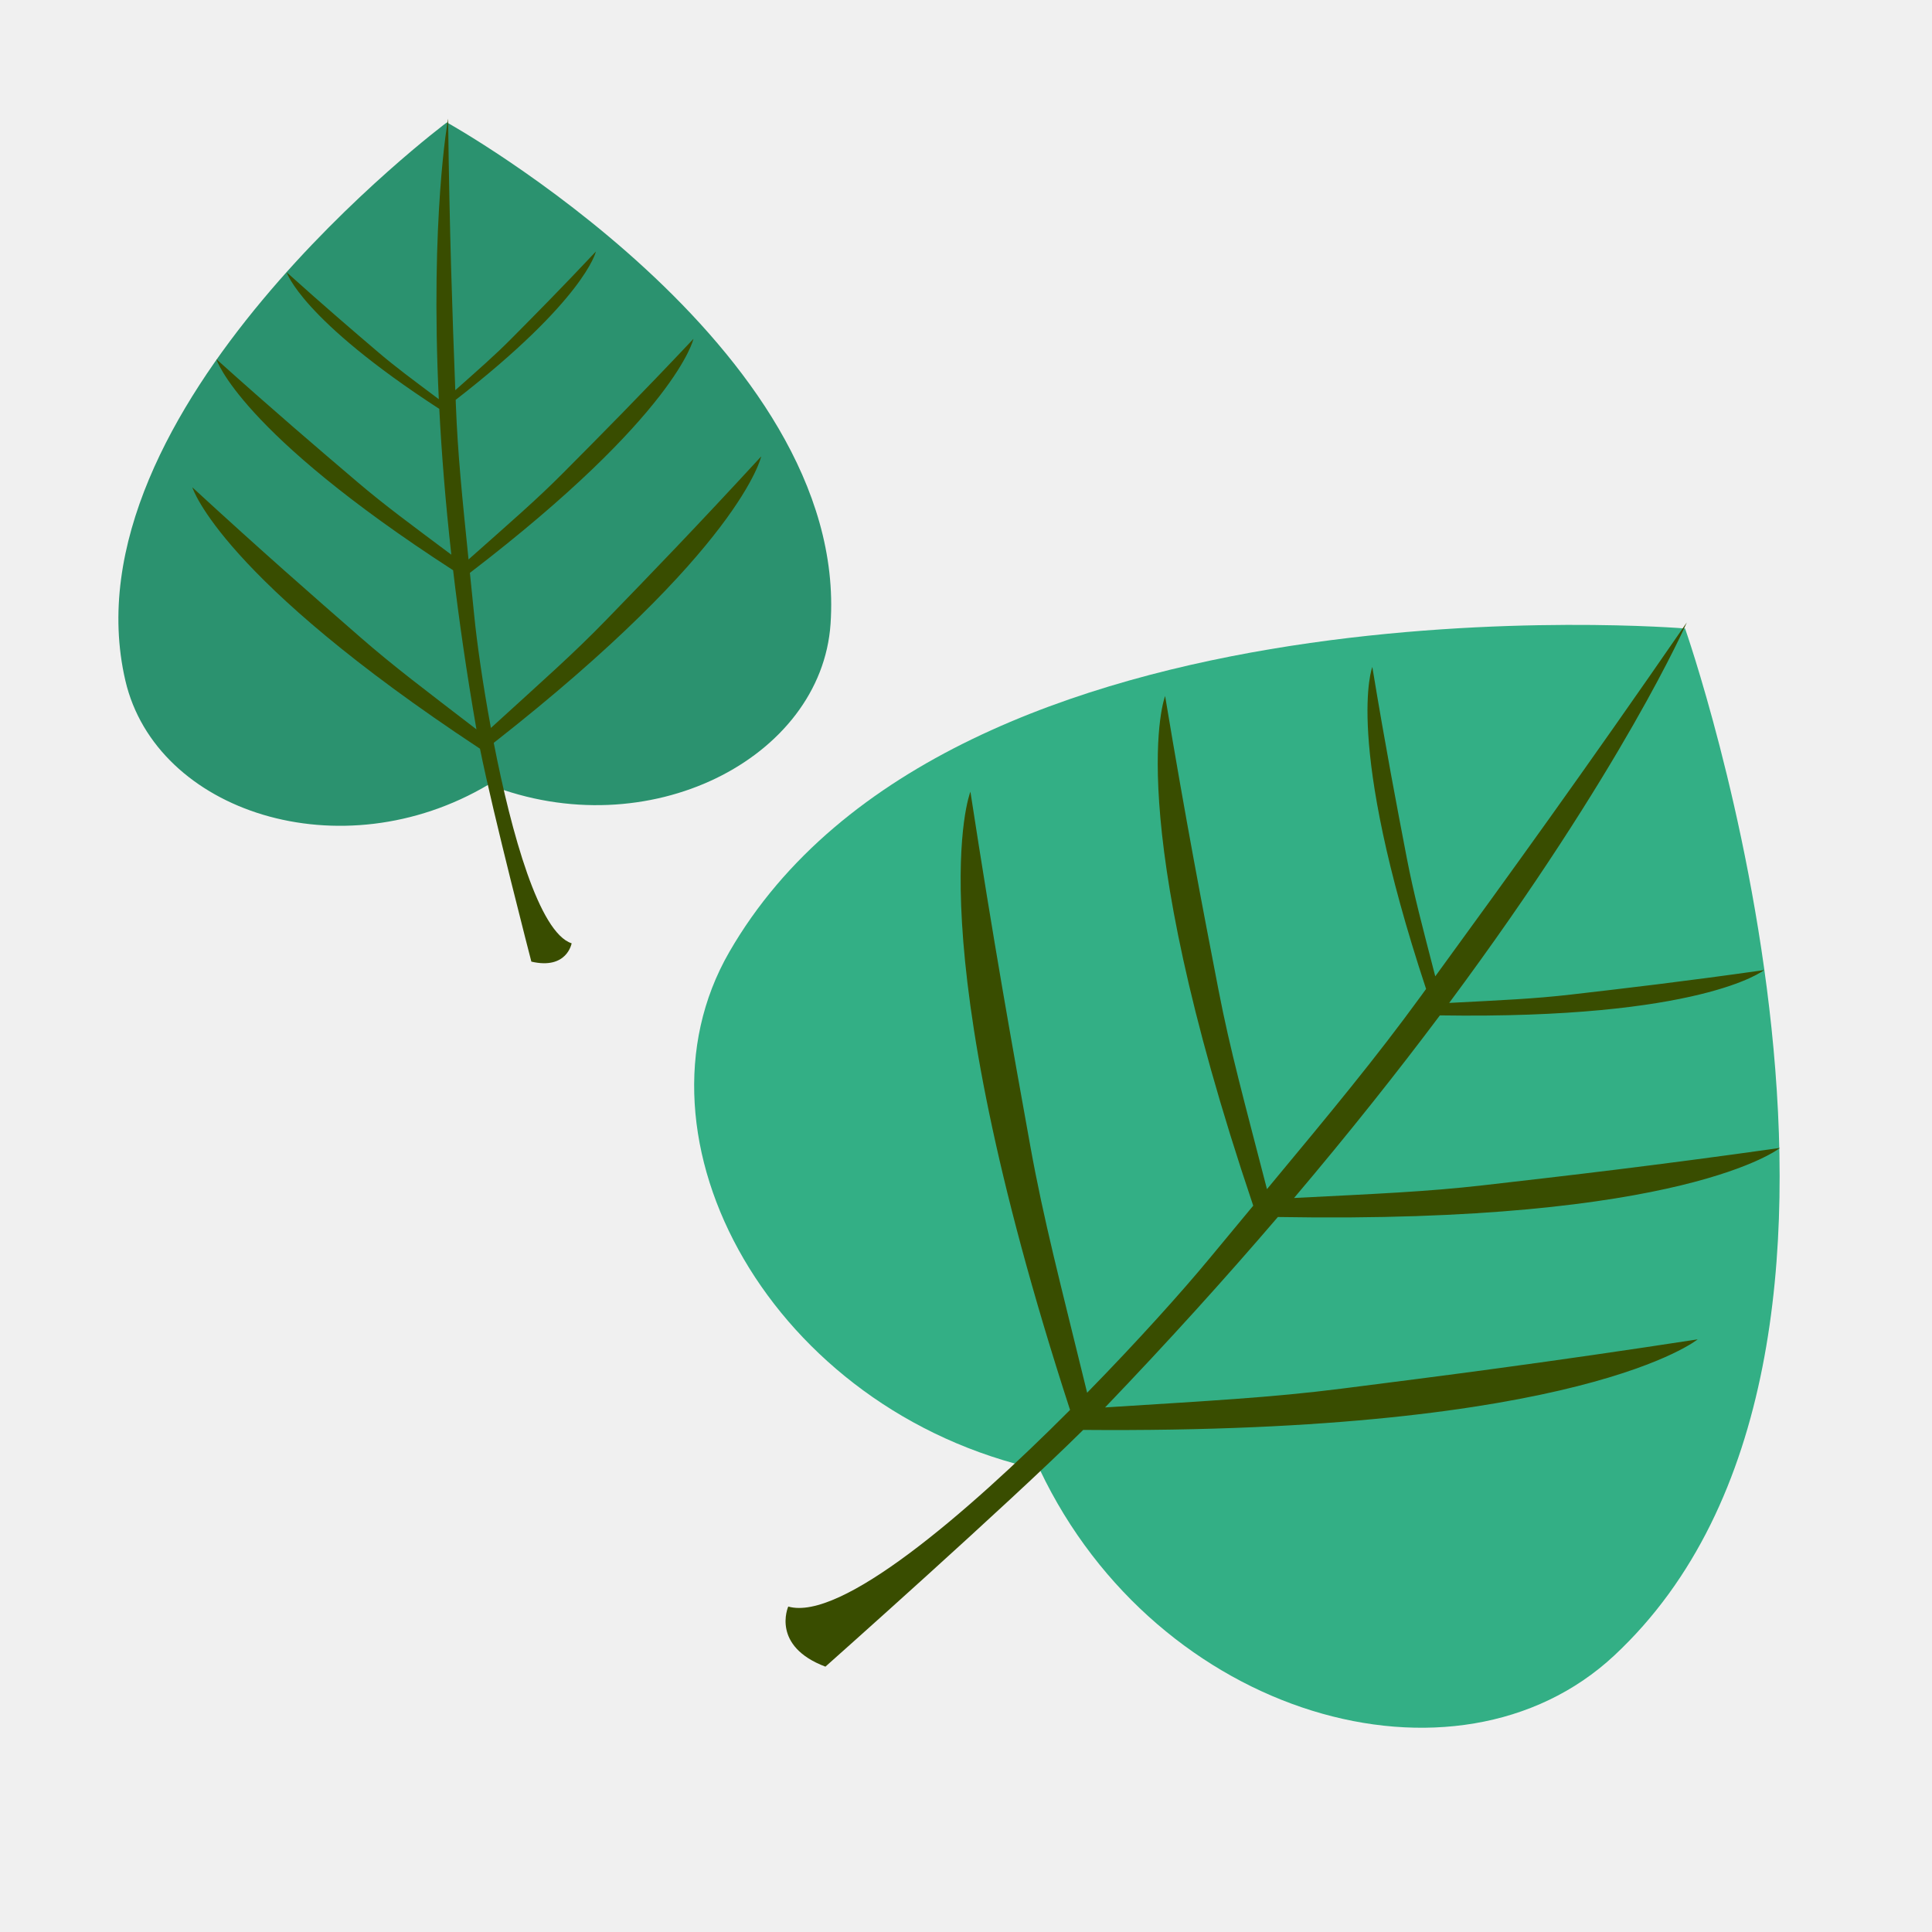
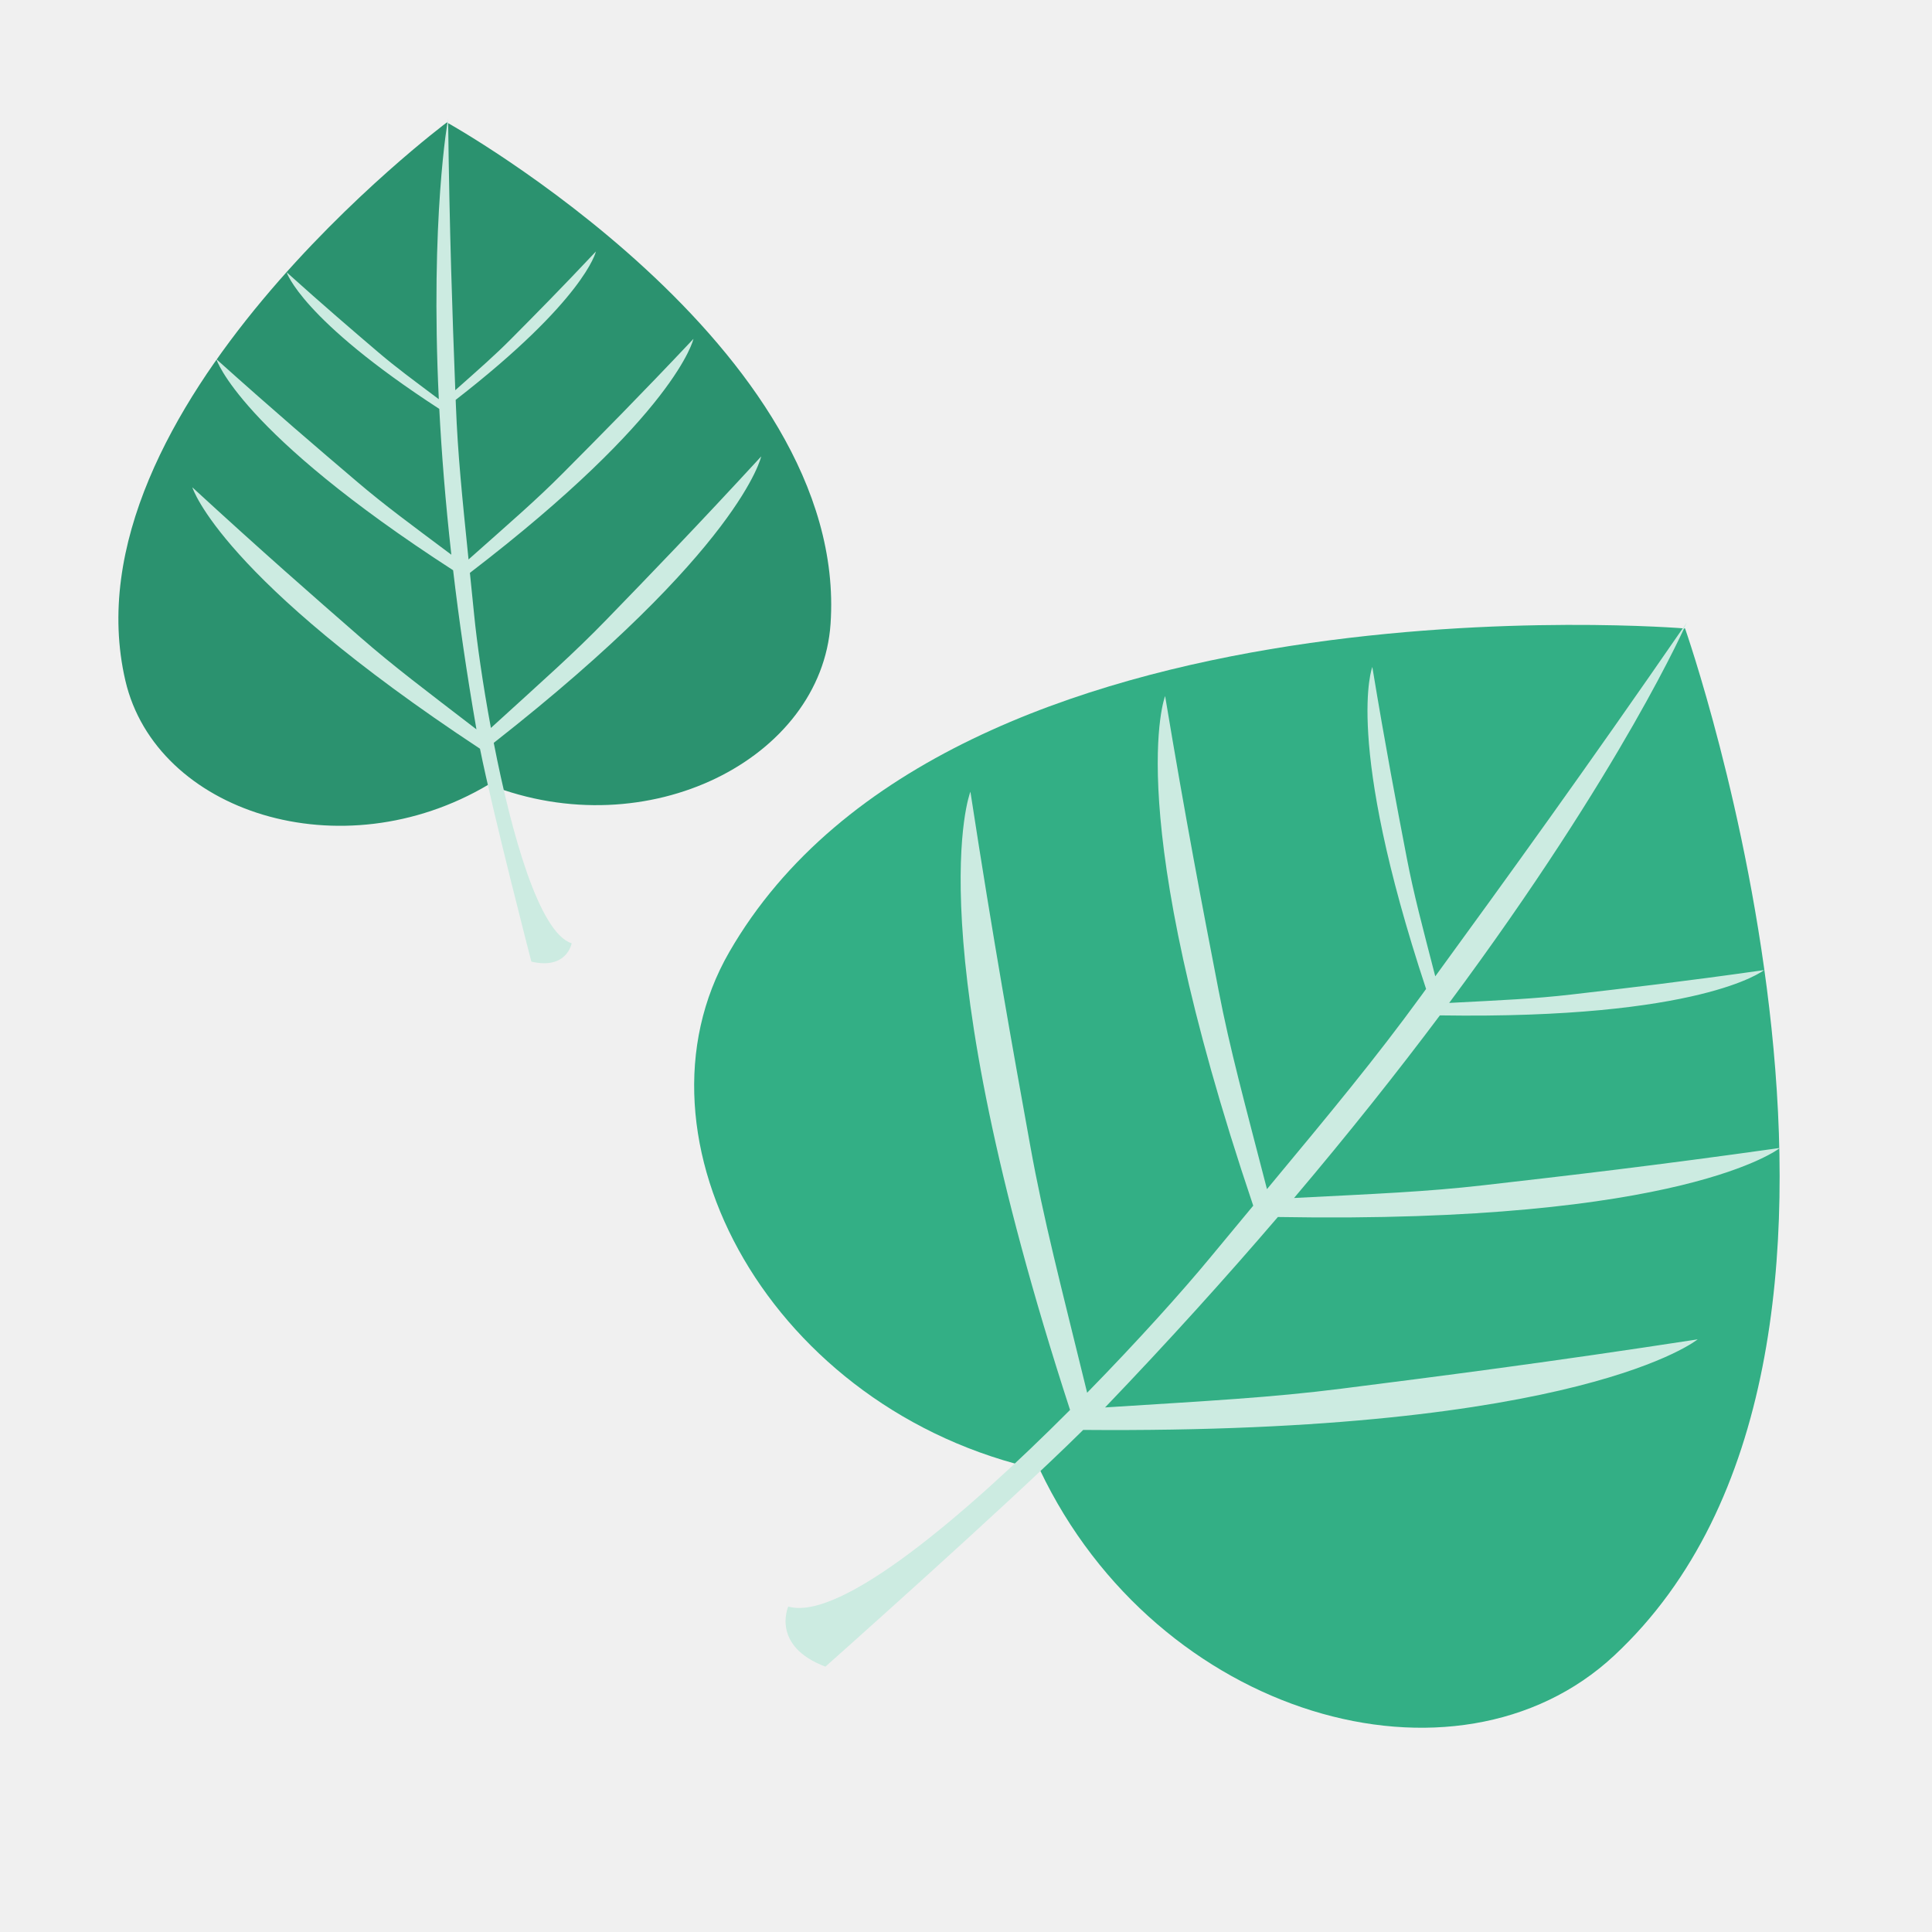
<svg xmlns="http://www.w3.org/2000/svg" width="64" height="64" viewBox="0 0 64 64" fill="none">
-   <g clip-path="url(#clip0_955_6131)">
+   <g clip-path="url(#clip0_972_60639)">
    <path d="M55.82 20.819C55.82 20.819 31.506 18.786 24.156 31.541C20.591 37.729 25.575 46.743 34.446 48.687C38.342 56.891 48.248 59.712 53.472 54.843C64.24 44.806 55.82 20.819 55.82 20.819Z" fill="#33AF85" />
-     <path d="M55.878 20.619C55.878 20.619 53.776 25.454 48.006 33.223C49.752 33.132 50.825 33.087 52.051 32.945C53.868 32.735 55.744 32.518 58.437 32.136C58.401 32.164 56.339 33.768 47.698 33.636C46.302 35.498 44.698 37.523 42.867 39.685C45.585 39.546 47.245 39.48 49.142 39.263C51.938 38.943 54.823 38.611 58.964 38.027C58.944 38.043 55.795 40.551 42.331 40.315C40.62 42.312 38.717 44.421 36.607 46.623C40.049 46.403 42.092 46.299 44.44 46.001C47.798 45.575 51.263 45.132 56.238 44.368C56.238 44.368 52.394 47.505 35.882 47.368C33.394 49.835 27.372 55.184 27.343 55.21C25.544 54.529 26.102 53.243 26.112 53.219C27.846 53.715 31.981 50.181 35.447 46.706C30.326 30.962 32.124 26.282 32.146 26.226C32.911 31.201 33.53 34.638 34.131 37.969C34.572 40.413 35.117 42.474 36.013 46.136C37.699 44.413 39.178 42.762 40.068 41.685C40.584 41.06 41.065 40.481 41.515 39.94C37.099 26.861 38.596 23.057 38.596 23.057C39.282 27.182 39.831 30.033 40.365 32.796C40.749 34.783 41.214 36.465 41.97 39.392C44.106 36.821 45.559 35.07 47.075 32.989C47.131 32.913 47.185 32.836 47.241 32.76C44.509 24.509 45.46 22.094 45.46 22.094C45.903 24.777 46.258 26.632 46.603 28.429C46.835 29.633 47.112 30.666 47.545 32.342C49.941 29.051 52.46 25.576 55.878 20.619Z" fill="#394D00" />
+     <path d="M55.878 20.619C55.878 20.619 53.776 25.454 48.006 33.223C49.752 33.132 50.825 33.087 52.051 32.945C53.868 32.735 55.744 32.518 58.437 32.136C58.401 32.164 56.338 33.768 47.698 33.636C46.302 35.498 44.698 37.523 42.867 39.685C45.585 39.546 47.245 39.48 49.142 39.263C51.938 38.943 54.823 38.611 58.964 38.027C58.944 38.043 55.795 40.551 42.331 40.315C40.62 42.312 38.717 44.421 36.607 46.623C40.049 46.403 42.092 46.299 44.44 46.001C47.798 45.575 51.263 45.132 56.238 44.368C56.238 44.368 52.394 47.505 35.882 47.368C33.394 49.835 27.372 55.184 27.343 55.21C25.544 54.529 26.102 53.243 26.112 53.219C27.846 53.715 31.981 50.181 35.447 46.706C30.326 30.962 32.124 26.282 32.146 26.226C32.911 31.201 33.529 34.638 34.131 37.969C34.572 40.413 35.117 42.474 36.013 46.136C37.699 44.413 39.178 42.762 40.068 41.685C40.584 41.06 41.065 40.481 41.515 39.94C37.099 26.861 38.596 23.057 38.596 23.057C39.282 27.182 39.831 30.033 40.365 32.796C40.749 34.783 41.214 36.465 41.97 39.392C44.106 36.821 45.559 35.07 47.075 32.989C47.131 32.913 47.185 32.836 47.241 32.76C44.509 24.509 45.46 22.094 45.46 22.094C45.903 24.777 46.258 26.632 46.603 28.429C46.835 29.633 47.112 30.666 47.545 32.342C49.941 29.051 52.46 25.576 55.878 20.619Z" fill="#CCEBE1" />
    <path d="M14.803 4.055C14.803 4.055 28.144 11.48 27.513 20.67C27.207 25.128 21.473 28.073 16.186 25.989C11.3 28.892 5.17 26.902 4.154 22.55C2.062 13.579 14.803 4.055 14.803 4.055Z" fill="#2B926F" />
-     <path d="M14.844 3.93C14.89 7.697 14.985 10.38 15.082 12.926C15.892 12.206 16.396 11.767 16.936 11.222C17.743 10.409 18.575 9.569 19.741 8.33C19.735 8.356 19.356 9.94 15.095 13.246C15.097 13.306 15.099 13.367 15.102 13.427C15.163 15.036 15.309 16.453 15.521 18.533C16.934 17.277 17.762 16.566 18.654 15.668C19.896 14.419 21.176 13.129 22.972 11.225C22.972 11.225 22.421 13.723 15.566 18.977C15.611 19.415 15.659 19.883 15.709 20.388C15.795 21.258 15.987 22.631 16.262 24.114C18.005 22.525 19.007 21.645 20.089 20.528C21.563 19.008 23.083 17.437 25.216 15.119C25.216 15.119 24.559 18.176 16.356 24.608C16.945 27.623 17.861 30.901 18.936 31.248C18.936 31.248 18.785 32.131 17.602 31.855C17.602 31.855 16.333 26.957 15.9 24.802C7.322 19.145 6.381 16.176 6.371 16.143C8.689 18.275 10.335 19.713 11.931 21.105C13.047 22.079 14.072 22.846 15.783 24.161C15.456 22.282 15.202 20.523 15.01 18.89C7.91 14.3 7.167 11.898 7.167 11.898C9.115 13.645 10.497 14.825 11.838 15.966C12.748 16.741 13.588 17.355 14.951 18.375C14.754 16.612 14.627 15 14.552 13.545C9.977 10.574 9.496 9.02 9.496 9.02C10.762 10.158 11.66 10.926 12.531 11.669C13.118 12.17 13.661 12.567 14.536 13.224C14.25 7.208 14.837 3.965 14.844 3.93Z" fill="#394D00" />
+     <path d="M14.844 3.93C14.89 7.697 14.985 10.38 15.082 12.926C15.892 12.206 16.396 11.767 16.936 11.222C17.743 10.409 18.575 9.569 19.741 8.33C19.735 8.356 19.356 9.94 15.095 13.246C15.097 13.306 15.099 13.367 15.102 13.427C15.163 15.036 15.309 16.453 15.521 18.533C16.934 17.277 17.762 16.566 18.654 15.668C19.896 14.419 21.176 13.129 22.972 11.225C22.972 11.225 22.421 13.723 15.566 18.977C15.611 19.415 15.659 19.883 15.709 20.388C15.795 21.258 15.987 22.631 16.262 24.114C18.005 22.525 19.007 21.645 20.089 20.528C21.563 19.008 23.083 17.437 25.216 15.119C25.216 15.119 24.559 18.176 16.356 24.608C16.945 27.623 17.861 30.901 18.936 31.248C18.936 31.248 18.785 32.131 17.602 31.855C17.602 31.855 16.333 26.957 15.9 24.802C7.322 19.145 6.381 16.176 6.371 16.143C8.689 18.275 10.335 19.713 11.931 21.105C13.047 22.079 14.072 22.846 15.783 24.161C15.456 22.282 15.202 20.523 15.01 18.89C7.91 14.3 7.167 11.898 7.167 11.898C9.115 13.645 10.497 14.825 11.838 15.966C12.748 16.741 13.588 17.355 14.951 18.375C14.754 16.612 14.627 15 14.552 13.545C9.977 10.574 9.496 9.02 9.496 9.02C10.762 10.158 11.66 10.926 12.531 11.669C13.118 12.17 13.661 12.567 14.536 13.224C14.25 7.208 14.837 3.965 14.844 3.93Z" fill="#CCEBE1" />
  </g>
  <defs>
-     <clipPath id="clip0_955_6131">
+     <clipPath id="clip0_972_60639">
      <rect width="64" height="64" fill="white" />
    </clipPath>
  </defs>
</svg>
